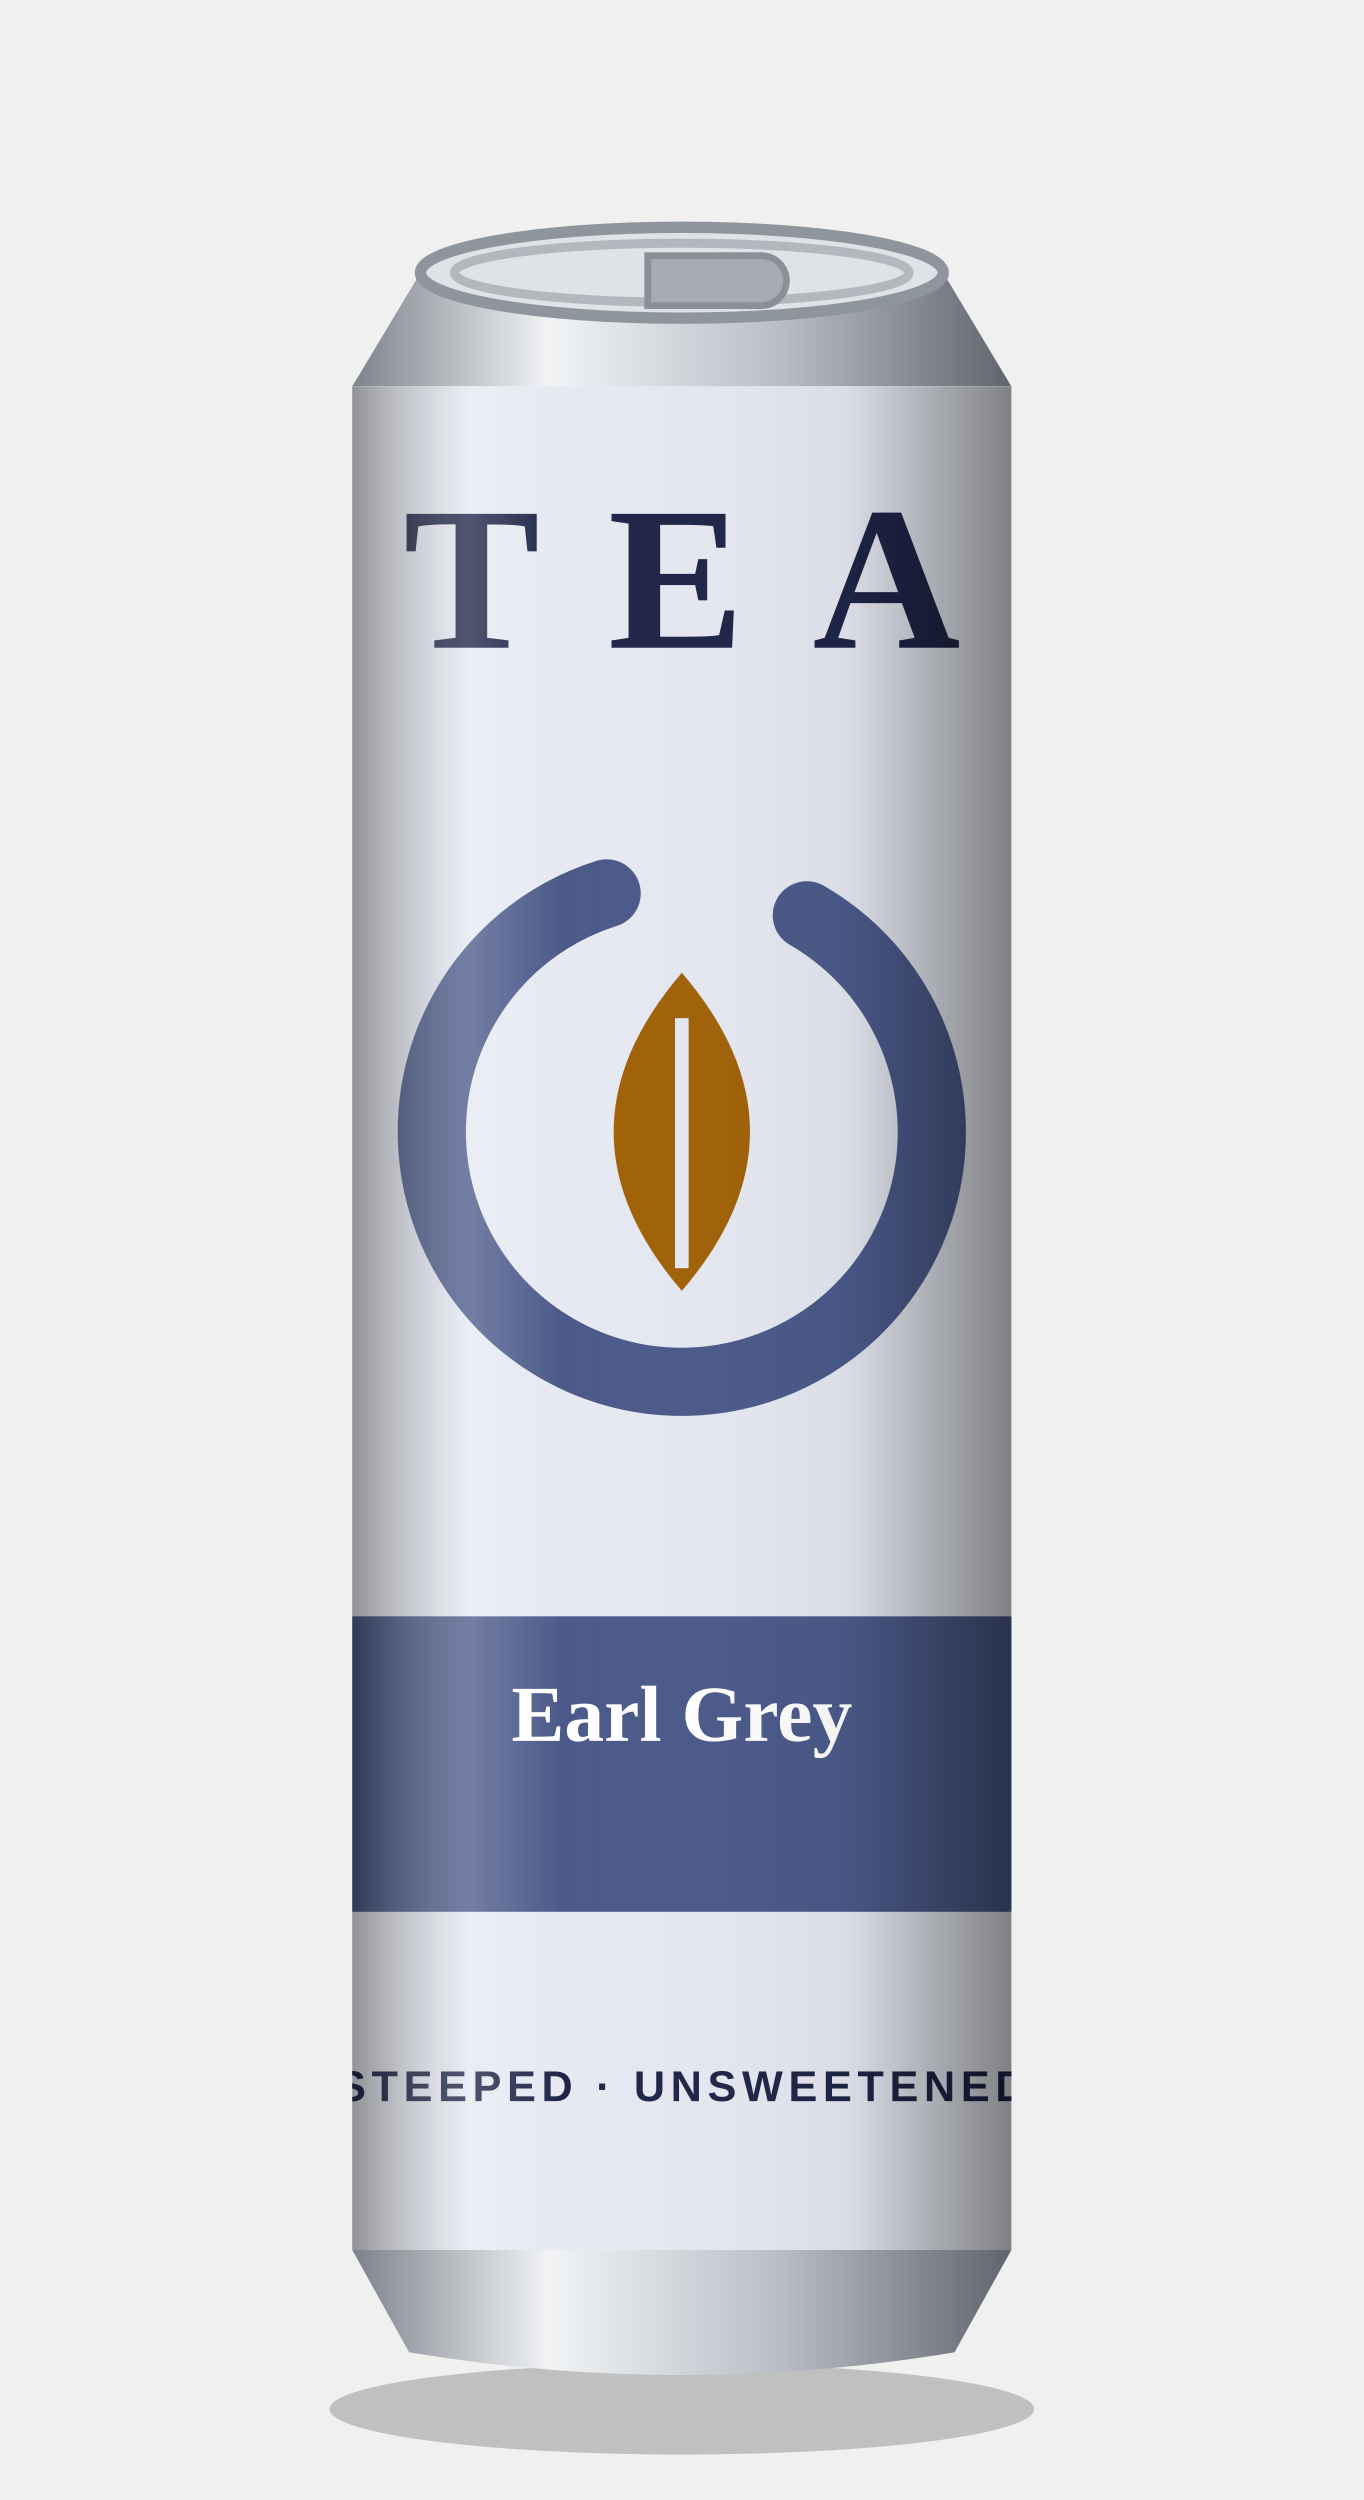
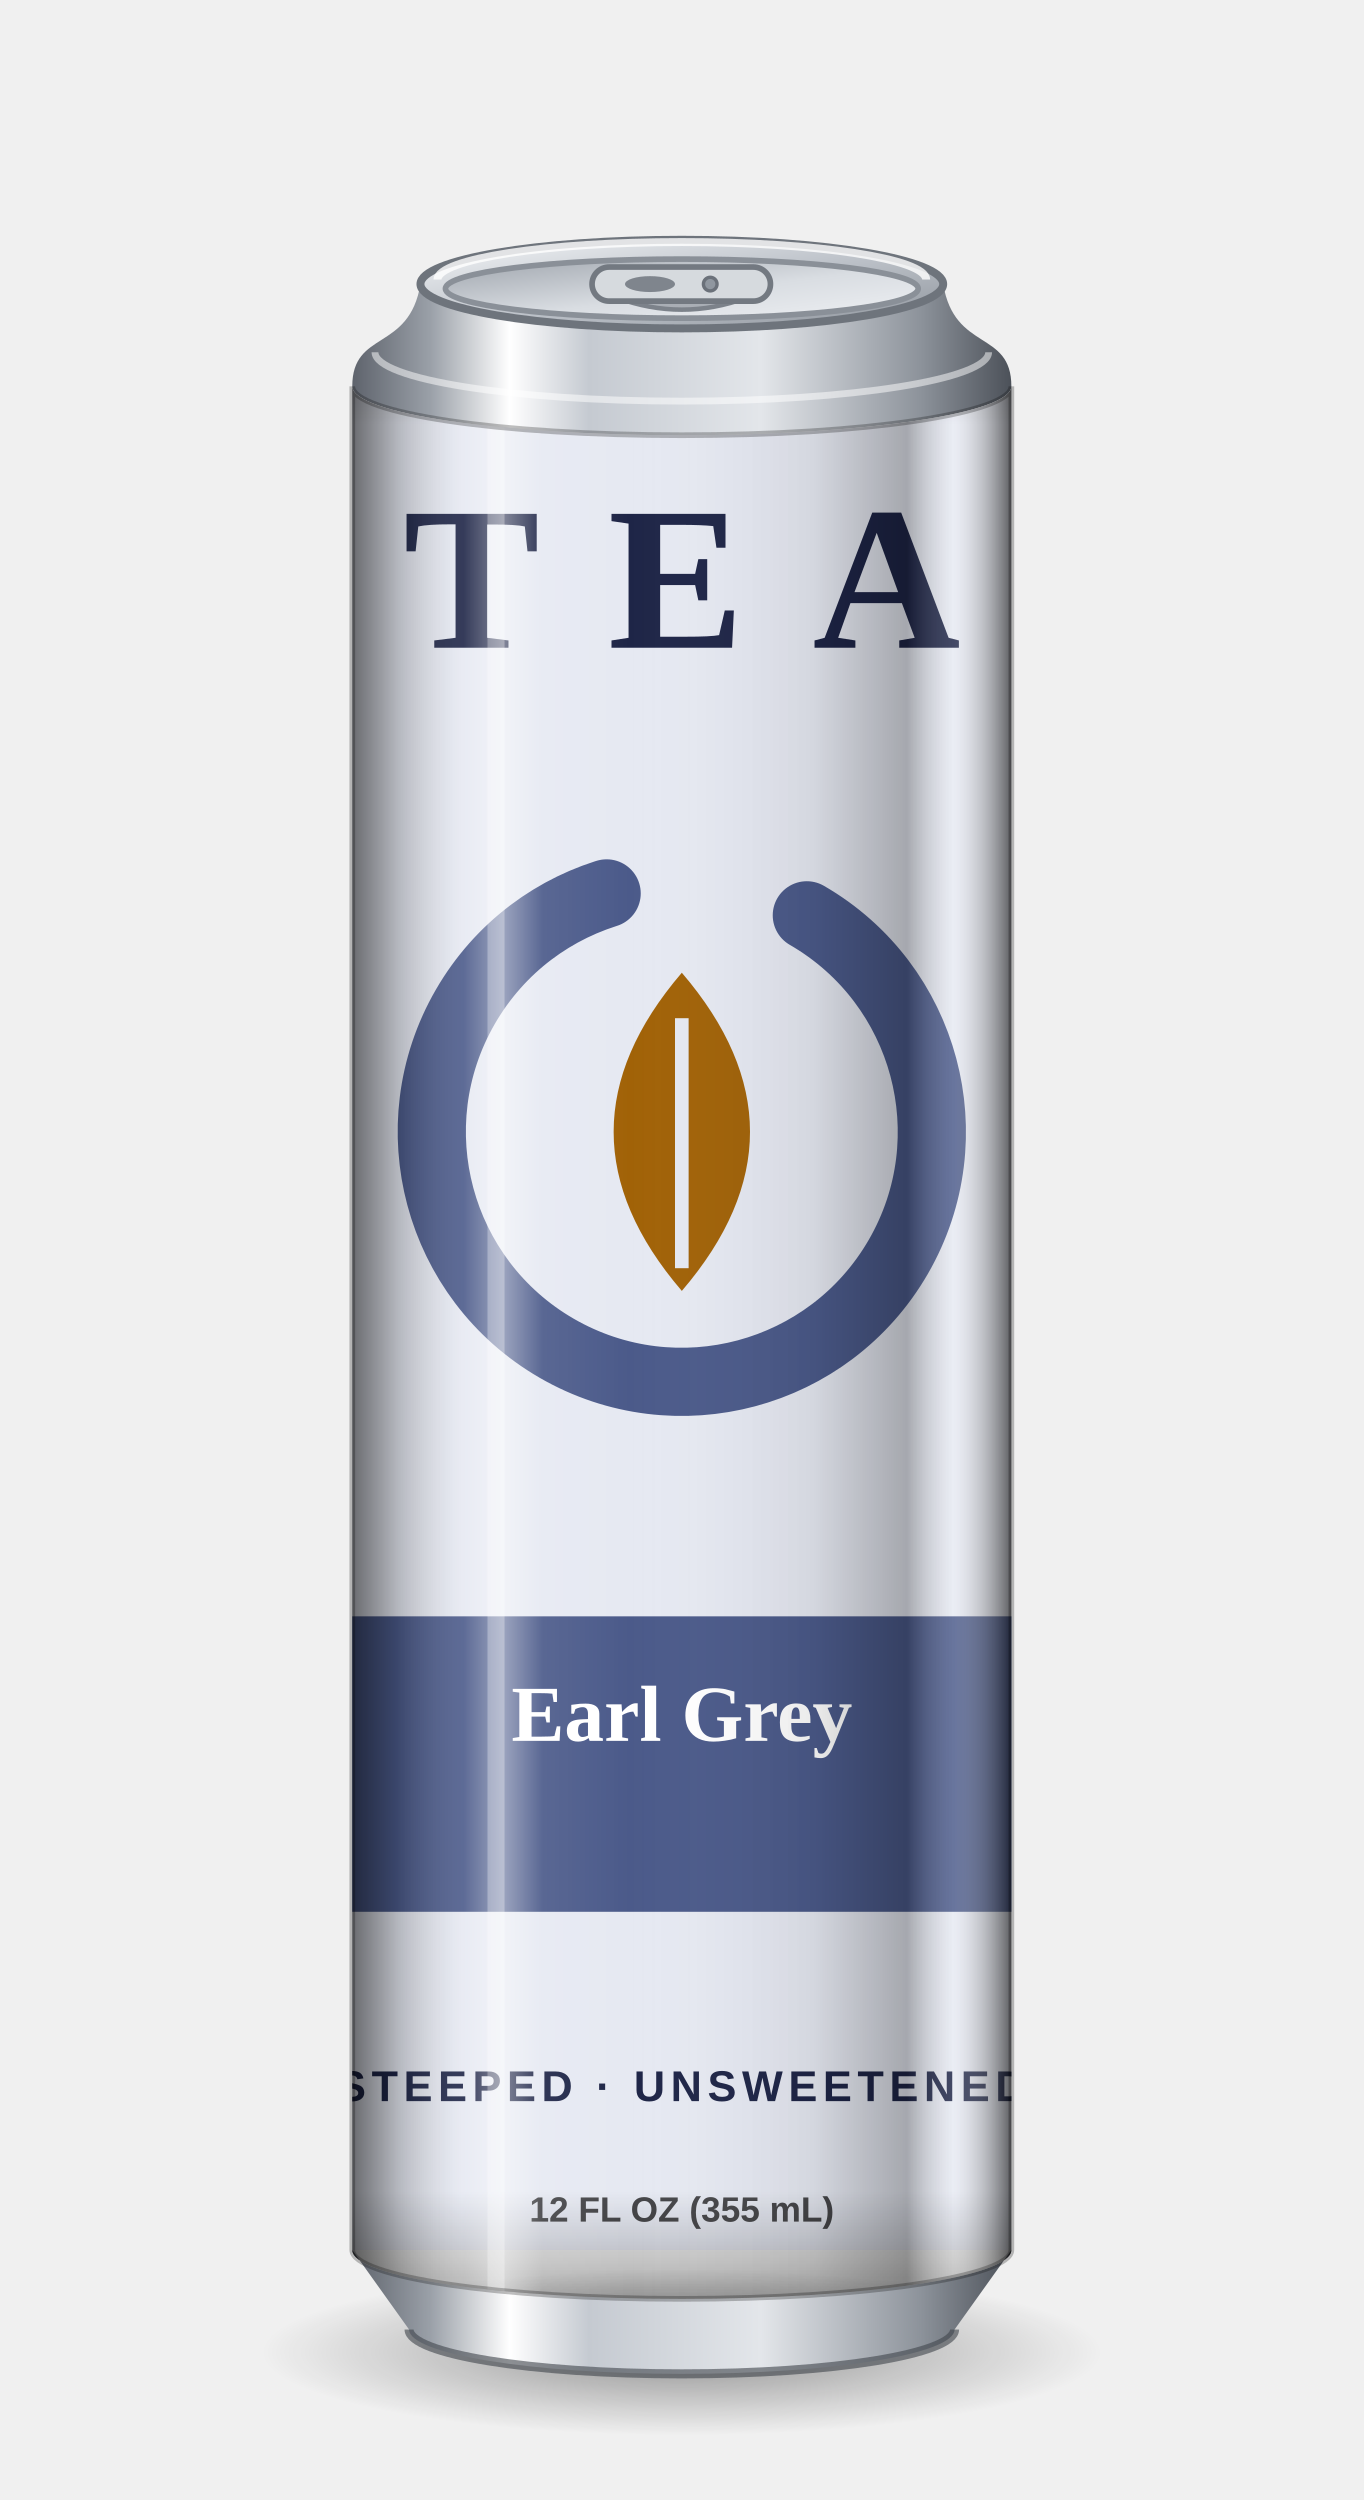
<svg xmlns="http://www.w3.org/2000/svg" viewBox="0 0 120 220" width="120" height="220" role="img" aria-label="Tea Earl Grey can, Second Wind art">
  <defs>
    <linearGradient id="shade-tea-earl-grey" x1="0" x2="1">
-       <stop offset="0" stop-color="#000" stop-opacity="0.38" />
-       <stop offset="0.18" stop-color="#fff" stop-opacity="0.22" />
-       <stop offset="0.32" stop-color="#fff" stop-opacity="0" />
-       <stop offset="0.75" stop-color="#000" stop-opacity="0.05" />
-       <stop offset="1" stop-color="#000" stop-opacity="0.45" />
+       <stop offset="0" stop-color="#000" stop-opacity="0.55" />
+       <stop offset="0.07" stop-color="#000" stop-opacity="0.22" />
+       <stop offset="0.17" stop-color="#fff" stop-opacity="0.10" />
+       <stop offset="0.23" stop-color="#fff" stop-opacity="0.45" />
+       <stop offset="0.29" stop-color="#fff" stop-opacity="0.08" />
+       <stop offset="0.42" stop-color="#fff" stop-opacity="0" />
+       <stop offset="0.70" stop-color="#000" stop-opacity="0.08" />
+       <stop offset="0.84" stop-color="#000" stop-opacity="0.28" />
+       <stop offset="0.91" stop-color="#fff" stop-opacity="0.16" />
+       <stop offset="1" stop-color="#000" stop-opacity="0.62" />
+     </linearGradient>
+     <linearGradient id="vshade-tea-earl-grey" x1="0" y1="0" x2="0" y2="1">
+       <stop offset="0" stop-color="#000" stop-opacity="0.28" />
+       <stop offset="0.05" stop-color="#000" stop-opacity="0" />
+       <stop offset="0.94" stop-color="#000" stop-opacity="0" />
+       <stop offset="1" stop-color="#000" stop-opacity="0.32" />
    </linearGradient>
    <linearGradient id="metal-tea-earl-grey" x1="0" x2="1">
-       <stop offset="0" stop-color="#7c818a" />
-       <stop offset="0.3" stop-color="#f1f3f5" />
-       <stop offset="0.65" stop-color="#b9bec6" />
-       <stop offset="1" stop-color="#5f646d" />
+       <stop offset="0" stop-color="#5d626b" />
+       <stop offset="0.12" stop-color="#9aa0a8" />
+       <stop offset="0.24" stop-color="#ffffff" />
+       <stop offset="0.36" stop-color="#c5cad1" />
+       <stop offset="0.62" stop-color="#e3e6ea" />
+       <stop offset="0.86" stop-color="#8d939b" />
+       <stop offset="1" stop-color="#4b5058" />
    </linearGradient>
+     <linearGradient id="lid-tea-earl-grey" x1="0" y1="0" x2="1" y2="1">
+       <stop offset="0" stop-color="#f4f6f8" />
+       <stop offset="0.5" stop-color="#bfc4cb" />
+       <stop offset="1" stop-color="#8e949c" />
+     </linearGradient>
+     <linearGradient id="well-tea-earl-grey" x1="0" y1="0" x2="1" y2="1">
+       <stop offset="0" stop-color="#9ea4ac" />
+       <stop offset="0.55" stop-color="#d9dde2" />
+       <stop offset="1" stop-color="#eef0f3" />
+     </linearGradient>
+     <radialGradient id="floor-tea-earl-grey">
+       <stop offset="0" stop-color="#000" stop-opacity="0.4" />
+       <stop offset="1" stop-color="#000" stop-opacity="0" />
+     </radialGradient>
    <clipPath id="body-tea-earl-grey">
-       <rect x="31" y="34" width="58" height="164" />
+       <path d="M31 34 A29.0 4.3 0 0 0 89 34 L89 198 A29.0 4.3 0 0 1 31 198 Z" />
    </clipPath>
  </defs>
-   <ellipse cx="60.0" cy="212" rx="31.0" ry="4" fill="#000" opacity="0.2" />
-   <path d="M37 24 L83 24 L89 34 L31 34 Z" fill="url(#metal-tea-earl-grey)" />
-   <ellipse cx="60.0" cy="24" rx="23.0" ry="4" fill="#dfe2e6" stroke="#8f959d" stroke-width="1" />
-   <ellipse cx="60.0" cy="24" rx="20.0" ry="2.6" fill="none" stroke="#b3b8bf" stroke-width="0.8" />
-   <path d="M57.0 22.5 h10 a2.2 2.2 0 0 1 0 4.4 h-10 z" fill="#a6abb3" stroke="#8a9098" stroke-width="0.6" />
+   <ellipse cx="60.0" cy="207" rx="37.0" ry="7.3" fill="url(#floor-tea-earl-grey)" />
+   <path d="M31 198 A29.0 4.3 0 0 0 89 198 L84 205 A24.0 3.9 0 0 1 36 205 Z" fill="url(#metal-tea-earl-grey)" />
+   <path d="M36 205 A24.0 3.9 0 0 0 84 205" stroke="#3f444b" stroke-width="0.8" fill="none" opacity="0.6" />
+   <path d="M31 34 C31 29,36 31,37 25 L83 25 C84 31,89 29,89 34 A29.0 4.3 0 0 1 31 34 Z" fill="url(#metal-tea-earl-grey)" />
+   <path d="M33 31 A27.0 4.3 0 0 0 87 31" stroke="#fff" stroke-width="0.6" fill="none" opacity="0.5" />
  <g clip-path="url(#body-tea-earl-grey)">
    <rect x="31" y="34" width="58" height="164" fill="#e6e9f2" />
    <circle cx="60.0" cy="99.6" r="22" fill="none" stroke="#4b5a8a" stroke-width="6" stroke-dasharray="120 20" stroke-linecap="round" transform="rotate(-60 60.0 99.6)" />
    <path d="M60.0 85.6 q12 14 0 28 q-12 -14 0 -28 z" fill="#a16207" />
    <line x1="60.0" y1="89.6" x2="60.0" y2="111.6" stroke="#e6e9f2" stroke-width="1.2" />
    <text x="60.0" y="57.0" font-family="Georgia,'Times New Roman',serif" font-size="18" font-weight="700" text-anchor="middle" fill="#1e2547" letter-spacing="6">TEA</text>
    <rect x="31" y="142.24" width="58" height="26" fill="#4b5a8a" />
    <text x="60.0" y="153.2" font-family="Georgia,'Times New Roman',serif" font-size="7" font-weight="700" text-anchor="middle" fill="#fff">Earl Grey</text>
    <text x="60.0" y="184.9" font-family="'Helvetica Neue',Arial,Inter,sans-serif" font-size="3.8" font-weight="700" text-anchor="middle" fill="#1e2547" letter-spacing="0.5">STEEPED · UNSWEETENED</text>
-     <rect x="31" y="34" width="58" height="164" fill="url(#shade-tea-earl-grey)" />
+     <text x="60.0" y="195.5" font-family="'Helvetica Neue',Arial,Inter,sans-serif" font-size="3.1" font-weight="700" text-anchor="middle" fill="#111111" opacity="0.75">12 FL OZ (355 mL)</text>
+     <rect x="31" y="29.7" width="58" height="172.6" fill="url(#vshade-tea-earl-grey)" />
+     <rect x="31" y="29.7" width="58" height="172.6" fill="url(#shade-tea-earl-grey)" />
+     <rect x="42.9" y="29.7" width="1.5" height="172.6" fill="#fff" opacity="0.3" />
  </g>
-   <path d="M31 198 L89 198 L84 207 Q60.0 211 36 207 Z" fill="url(#metal-tea-earl-grey)" />
+   <path d="M31 34 A29.0 4.3 0 0 0 89 34 L89 198 A29.0 4.3 0 0 1 31 198 Z" fill="none" stroke="#000" stroke-opacity="0.25" stroke-width="0.5" />
+   <ellipse cx="60.0" cy="25" rx="23.0" ry="3.9" fill="url(#lid-tea-earl-grey)" stroke="#6e747c" stroke-width="0.7" />
+   <ellipse cx="60.0" cy="25.4" rx="20.8" ry="2.6" fill="url(#well-tea-earl-grey)" stroke="#8a9098" stroke-width="0.5" />
+   <path d="M54.3 26.2 q5.7 2.1 11.4 0 l-1.5 -1.4 h-8.4 z" fill="#a9aeb5" stroke="#7c828a" stroke-width="0.4" />
+   <path d="M53.6 23.5 h12.7 a1.5 1.5 0 0 1 0 3.0 h-12.7 a1.5 1.5 0 0 1 0 -3.0 z" fill="#d6dade" stroke="#737981" stroke-width="0.5" />
+   <ellipse cx="57.2" cy="25" rx="2.2" ry="0.7" fill="#7f858d" />
+   <circle cx="62.5" cy="25" r="0.6" fill="#9097a0" stroke="#6b717a" stroke-width="0.3" />
+   <path d="M38.5 24.6 A21.5 3.3 0 0 1 81.5 24.6" stroke="#fff" stroke-width="0.7" fill="none" opacity="0.8" />
</svg>
